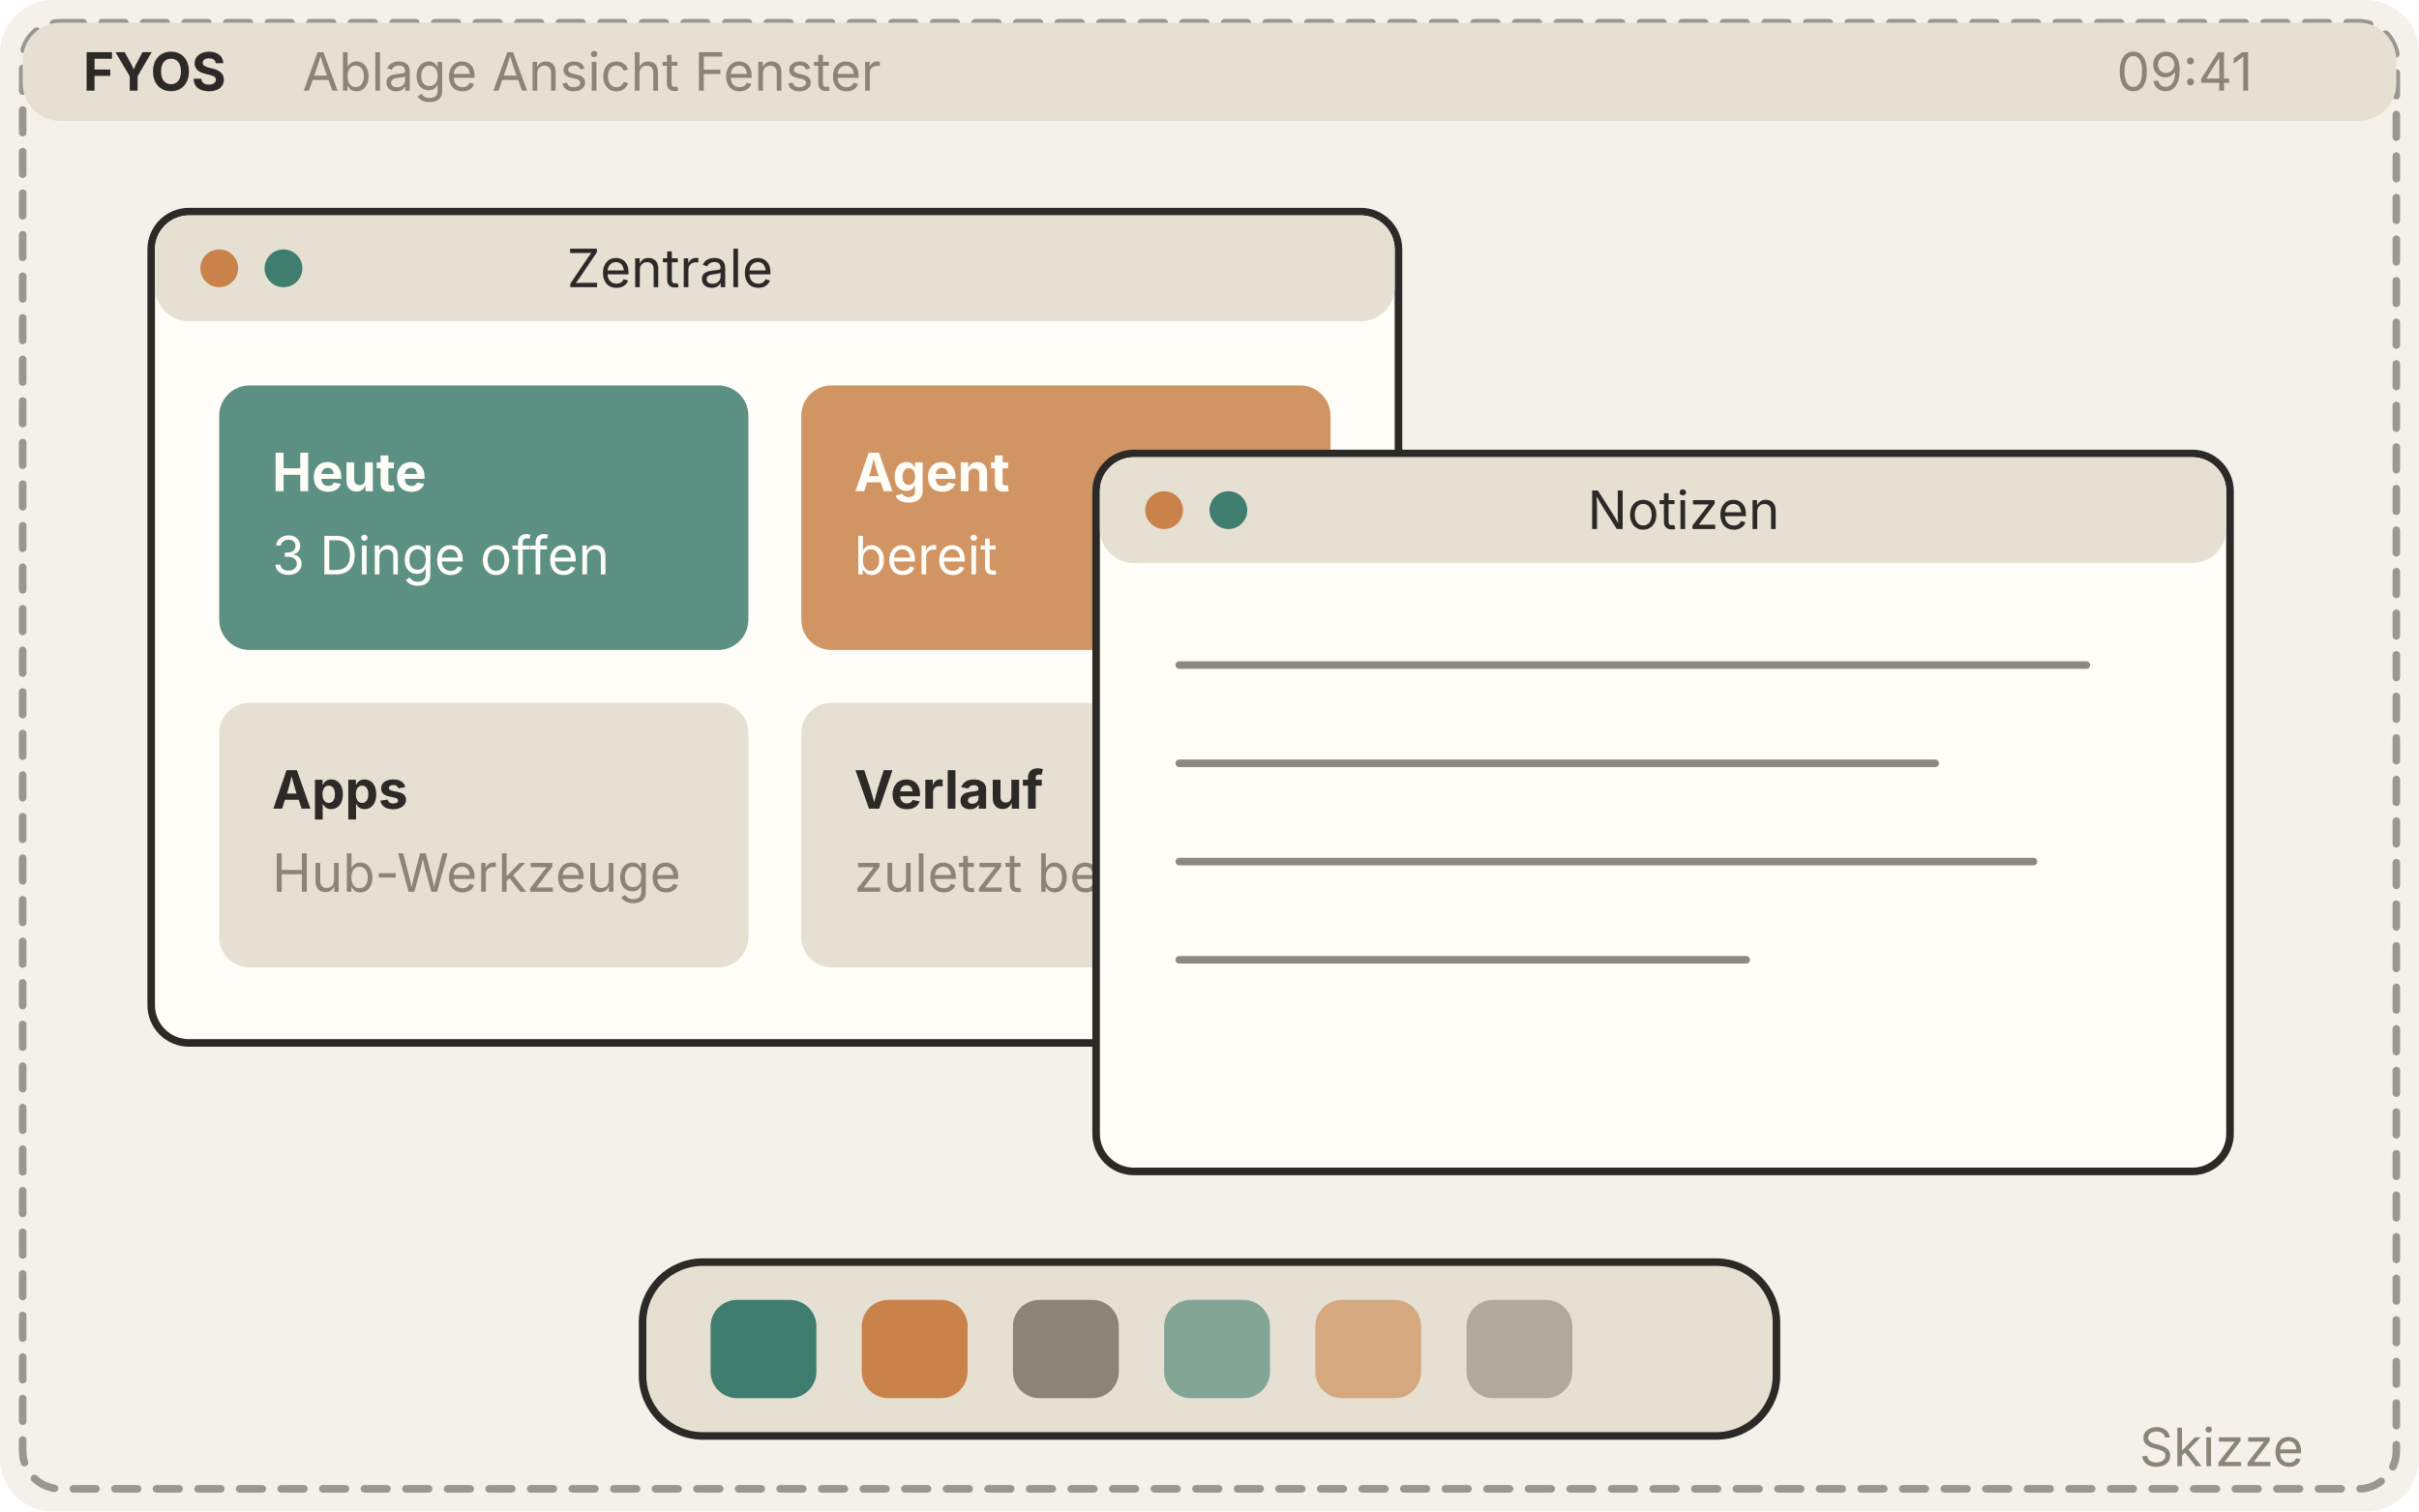
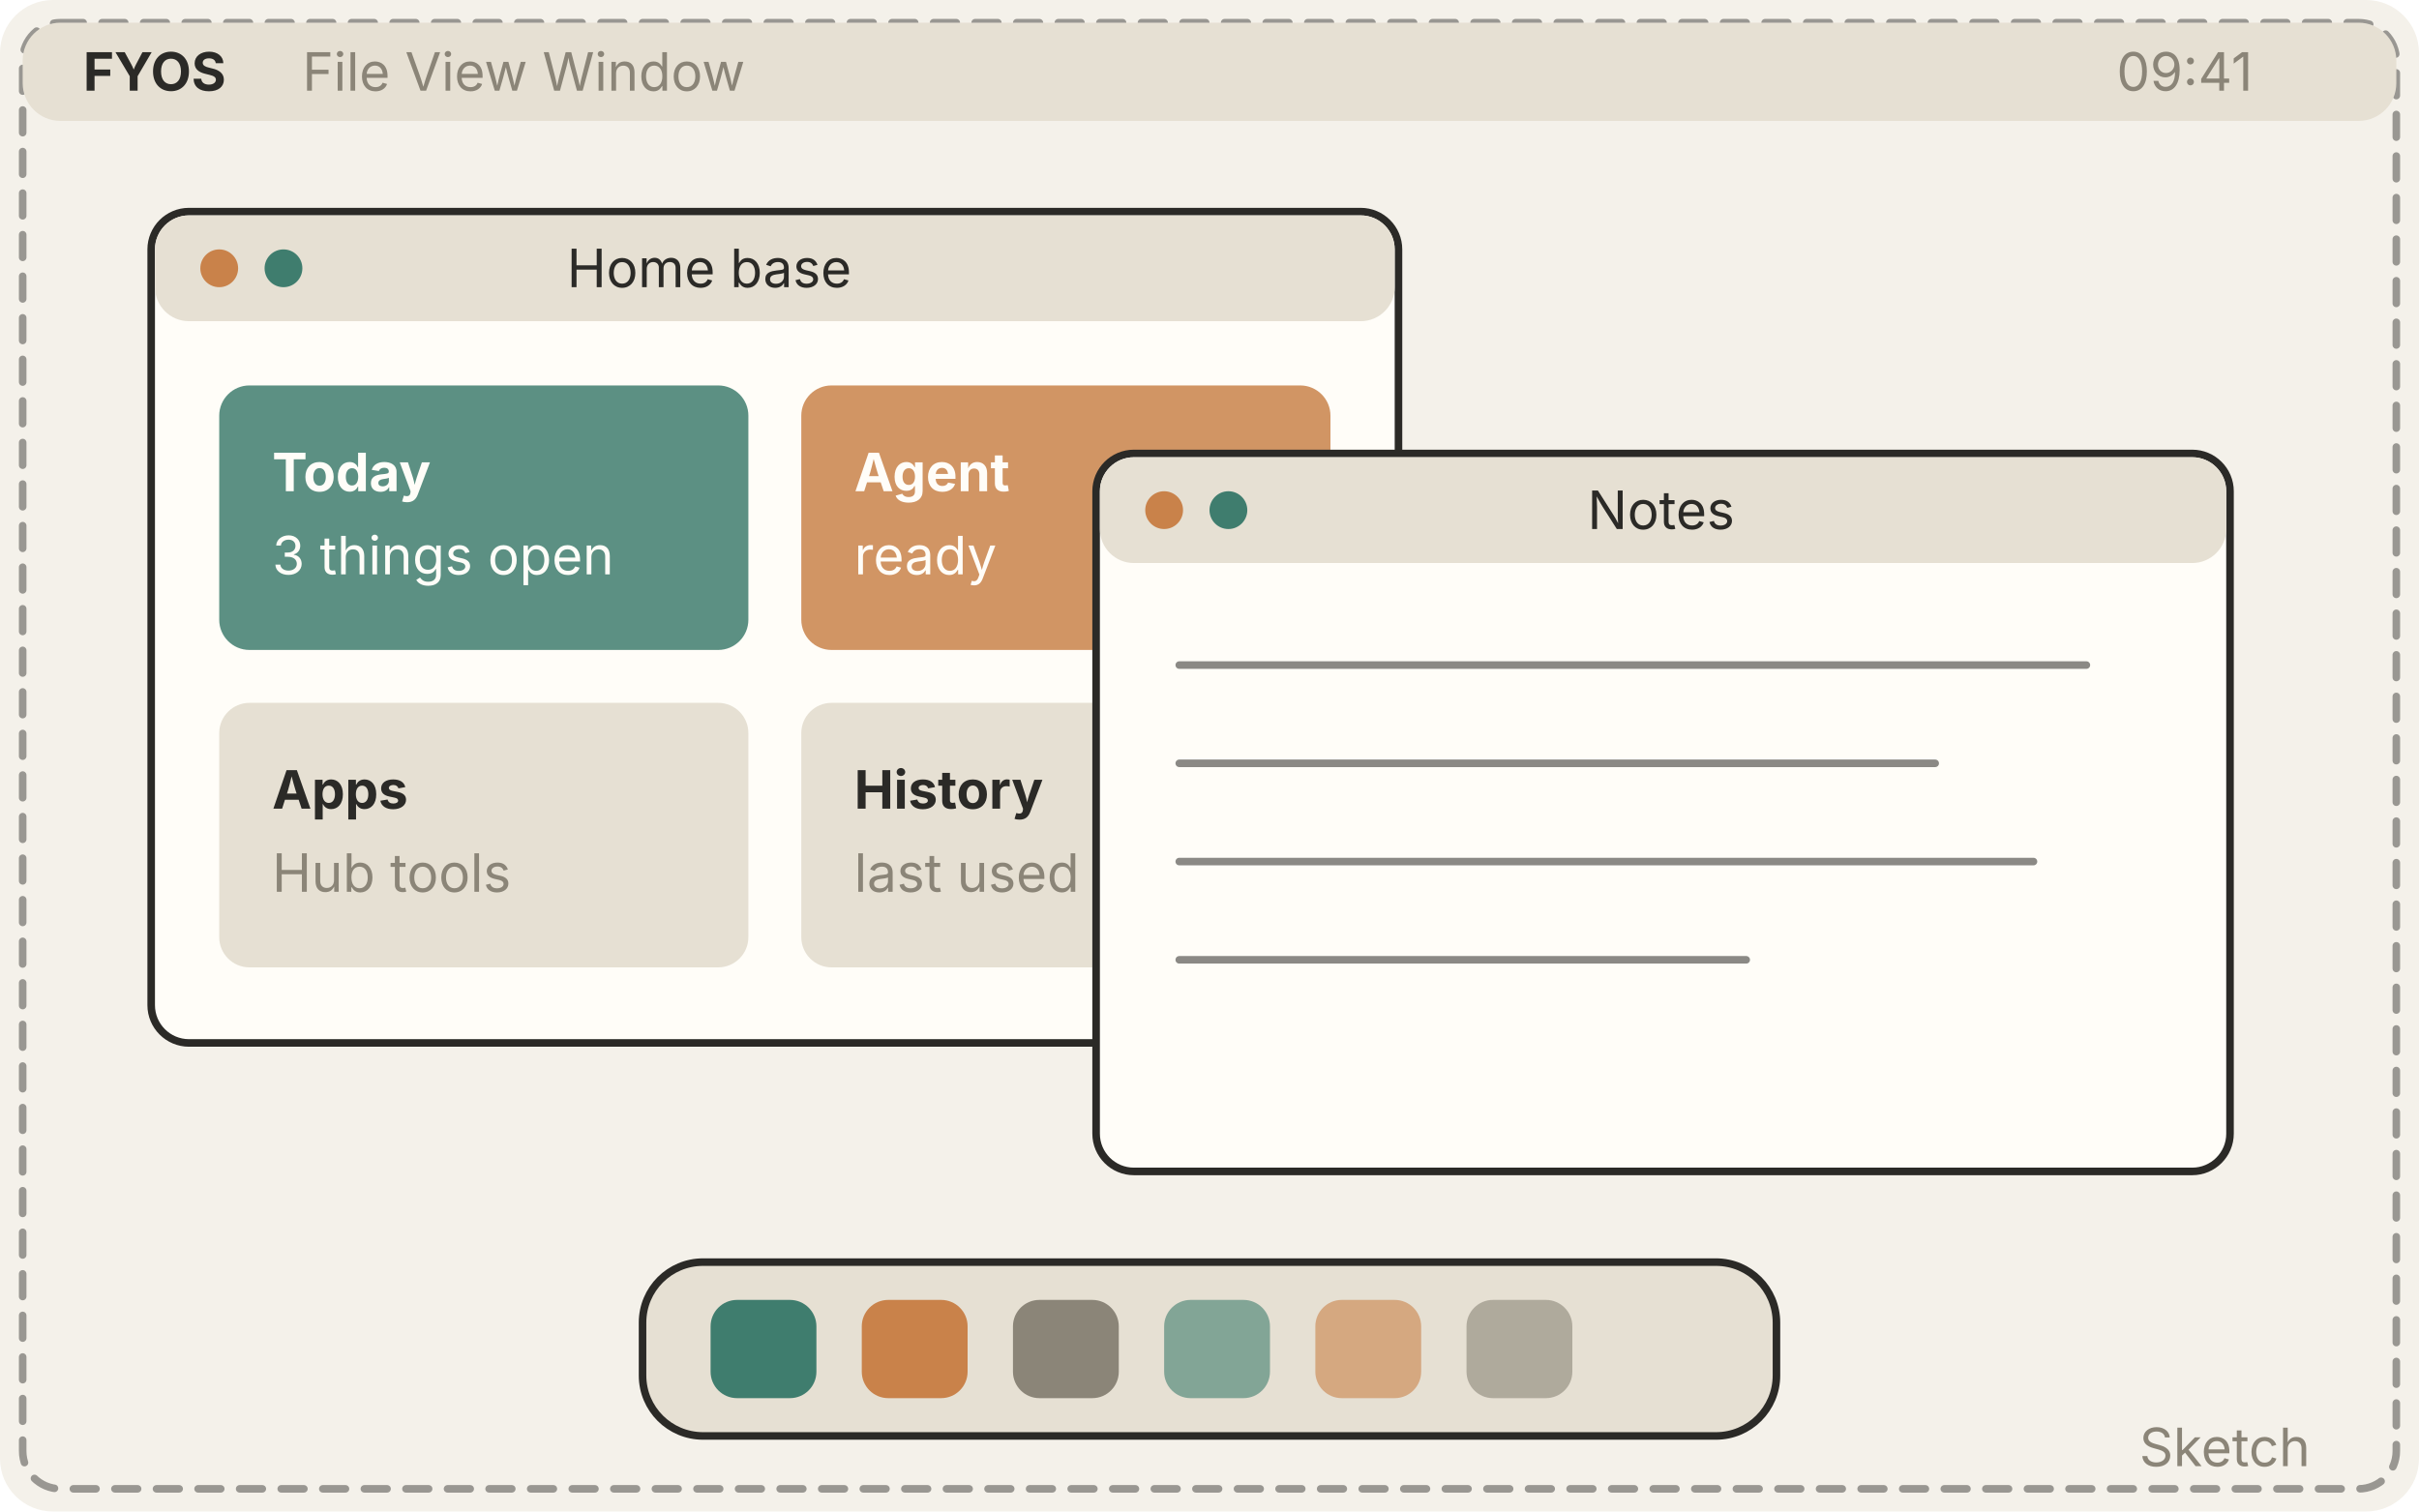
<svg xmlns="http://www.w3.org/2000/svg" viewBox="0 0 640 400" role="img" aria-labelledby="t d">
  <style>
.bg{fill:#f4f1ea}.fl{fill:#fffdf8}.bar{fill:#e6e0d3}.ink{fill:#2b2a27}.mut{fill:#8b8578}.acc{fill:#3f7d6e}.wrm{fill:#c9824a}
.ln{fill:none;stroke:#2b2a27;stroke-width:2;stroke-linecap:round;stroke-linejoin:round}.dsh{stroke-dasharray:6 5;opacity:.45}
text{font-family:ui-rounded,system-ui,-apple-system,sans-serif;font-size:14px}
@media (prefers-color-scheme:dark){.bg{fill:#1d1c1a}.fl{fill:#2a2926}.bar{fill:#3a3833}.ink{fill:#ece7dc}.mut{fill:#8f897c}.acc{fill:#5fb3a0}.wrm{fill:#e0a06b}.ln{stroke:#ece7dc}}
</style>
  <rect class="bg" width="640" height="400" rx="14" />
  <rect class="ln dsh" x="6" y="6" width="628" height="388" rx="10" />
  <rect class="bar" x="6" y="6" width="628" height="26" rx="10" />
  <text class="ink" x="22" y="24" font-weight="700">FYOS</text>
-   <text class="mut" x="80" y="24">Ablage  Ansicht  Fenster</text>
+   <text class="mut" x="80" y="24">File  View  Window</text>
  <text class="mut" x="560" y="24">09:41</text>
  <g>
    <rect class="fl" x="40" y="56" width="330" height="220" rx="10" />
    <rect class="ln" x="40" y="56" width="330" height="220" rx="10" />
    <rect class="bar" x="41" y="57" width="328" height="28" rx="9" />
    <circle class="wrm" cx="58" cy="71" r="5" />
    <circle class="acc" cx="75" cy="71" r="5" />
-     <text class="ink" x="150" y="76">Zentrale</text>
+     <text class="ink" x="150" y="76">Home base</text>
    <rect class="acc" x="58" y="102" width="140" height="70" rx="8" opacity=".85" />
-     <text class="fl" x="72" y="130" font-weight="700">Heute</text>
-     <text class="fl" x="72" y="152">3 Dinge offen</text>
+     <text class="fl" x="72" y="130" font-weight="700">Today</text>
+     <text class="fl" x="72" y="152">3 things open</text>
    <rect class="wrm" x="212" y="102" width="140" height="70" rx="8" opacity=".85" />
    <text class="fl" x="226" y="130" font-weight="700">Agent</text>
-     <text class="fl" x="226" y="152">bereit</text>
+     <text class="fl" x="226" y="152">ready</text>
    <rect class="bar" x="58" y="186" width="140" height="70" rx="8" />
    <text class="ink" x="72" y="214" font-weight="700">Apps</text>
-     <text class="mut" x="72" y="236">Hub-Werkzeuge</text>
+     <text class="mut" x="72" y="236">Hub tools</text>
    <rect class="bar" x="212" y="186" width="140" height="70" rx="8" />
-     <text class="ink" x="226" y="214" font-weight="700">Verlauf</text>
-     <text class="mut" x="226" y="236">zuletzt benutzt</text>
+     <text class="ink" x="226" y="214" font-weight="700">History</text>
+     <text class="mut" x="226" y="236">last used</text>
  </g>
  <g>
    <rect class="fl" x="290" y="120" width="300" height="190" rx="10" />
    <rect class="ln" x="290" y="120" width="300" height="190" rx="10" />
    <rect class="bar" x="291" y="121" width="298" height="28" rx="9" />
    <circle class="wrm" cx="308" cy="135" r="5" />
    <circle class="acc" cx="325" cy="135" r="5" />
-     <text class="ink" x="420" y="140">Notizen</text>
+     <text class="ink" x="420" y="140">Notes</text>
    <path class="ln" d="M312 176h240M312 202h200M312 228h226M312 254h150" opacity=".55" />
  </g>
  <rect class="bar" x="170" y="334" width="300" height="46" rx="16" />
  <rect class="ln" x="170" y="334" width="300" height="46" rx="16" />
  <rect class="acc" x="188" y="344" width="28" height="26" rx="7" />
  <rect class="wrm" x="228" y="344" width="28" height="26" rx="7" />
  <rect class="mut" x="268" y="344" width="28" height="26" rx="7" />
  <rect class="acc" x="308" y="344" width="28" height="26" rx="7" opacity=".6" />
  <rect class="wrm" x="348" y="344" width="28" height="26" rx="7" opacity=".6" />
  <rect class="mut" x="388" y="344" width="28" height="26" rx="7" opacity=".6" />
-   <text class="mut" x="566" y="388" font-size="12">Skizze</text>
+   <text class="mut" x="566" y="388" font-size="12">Sketch</text>
</svg>
